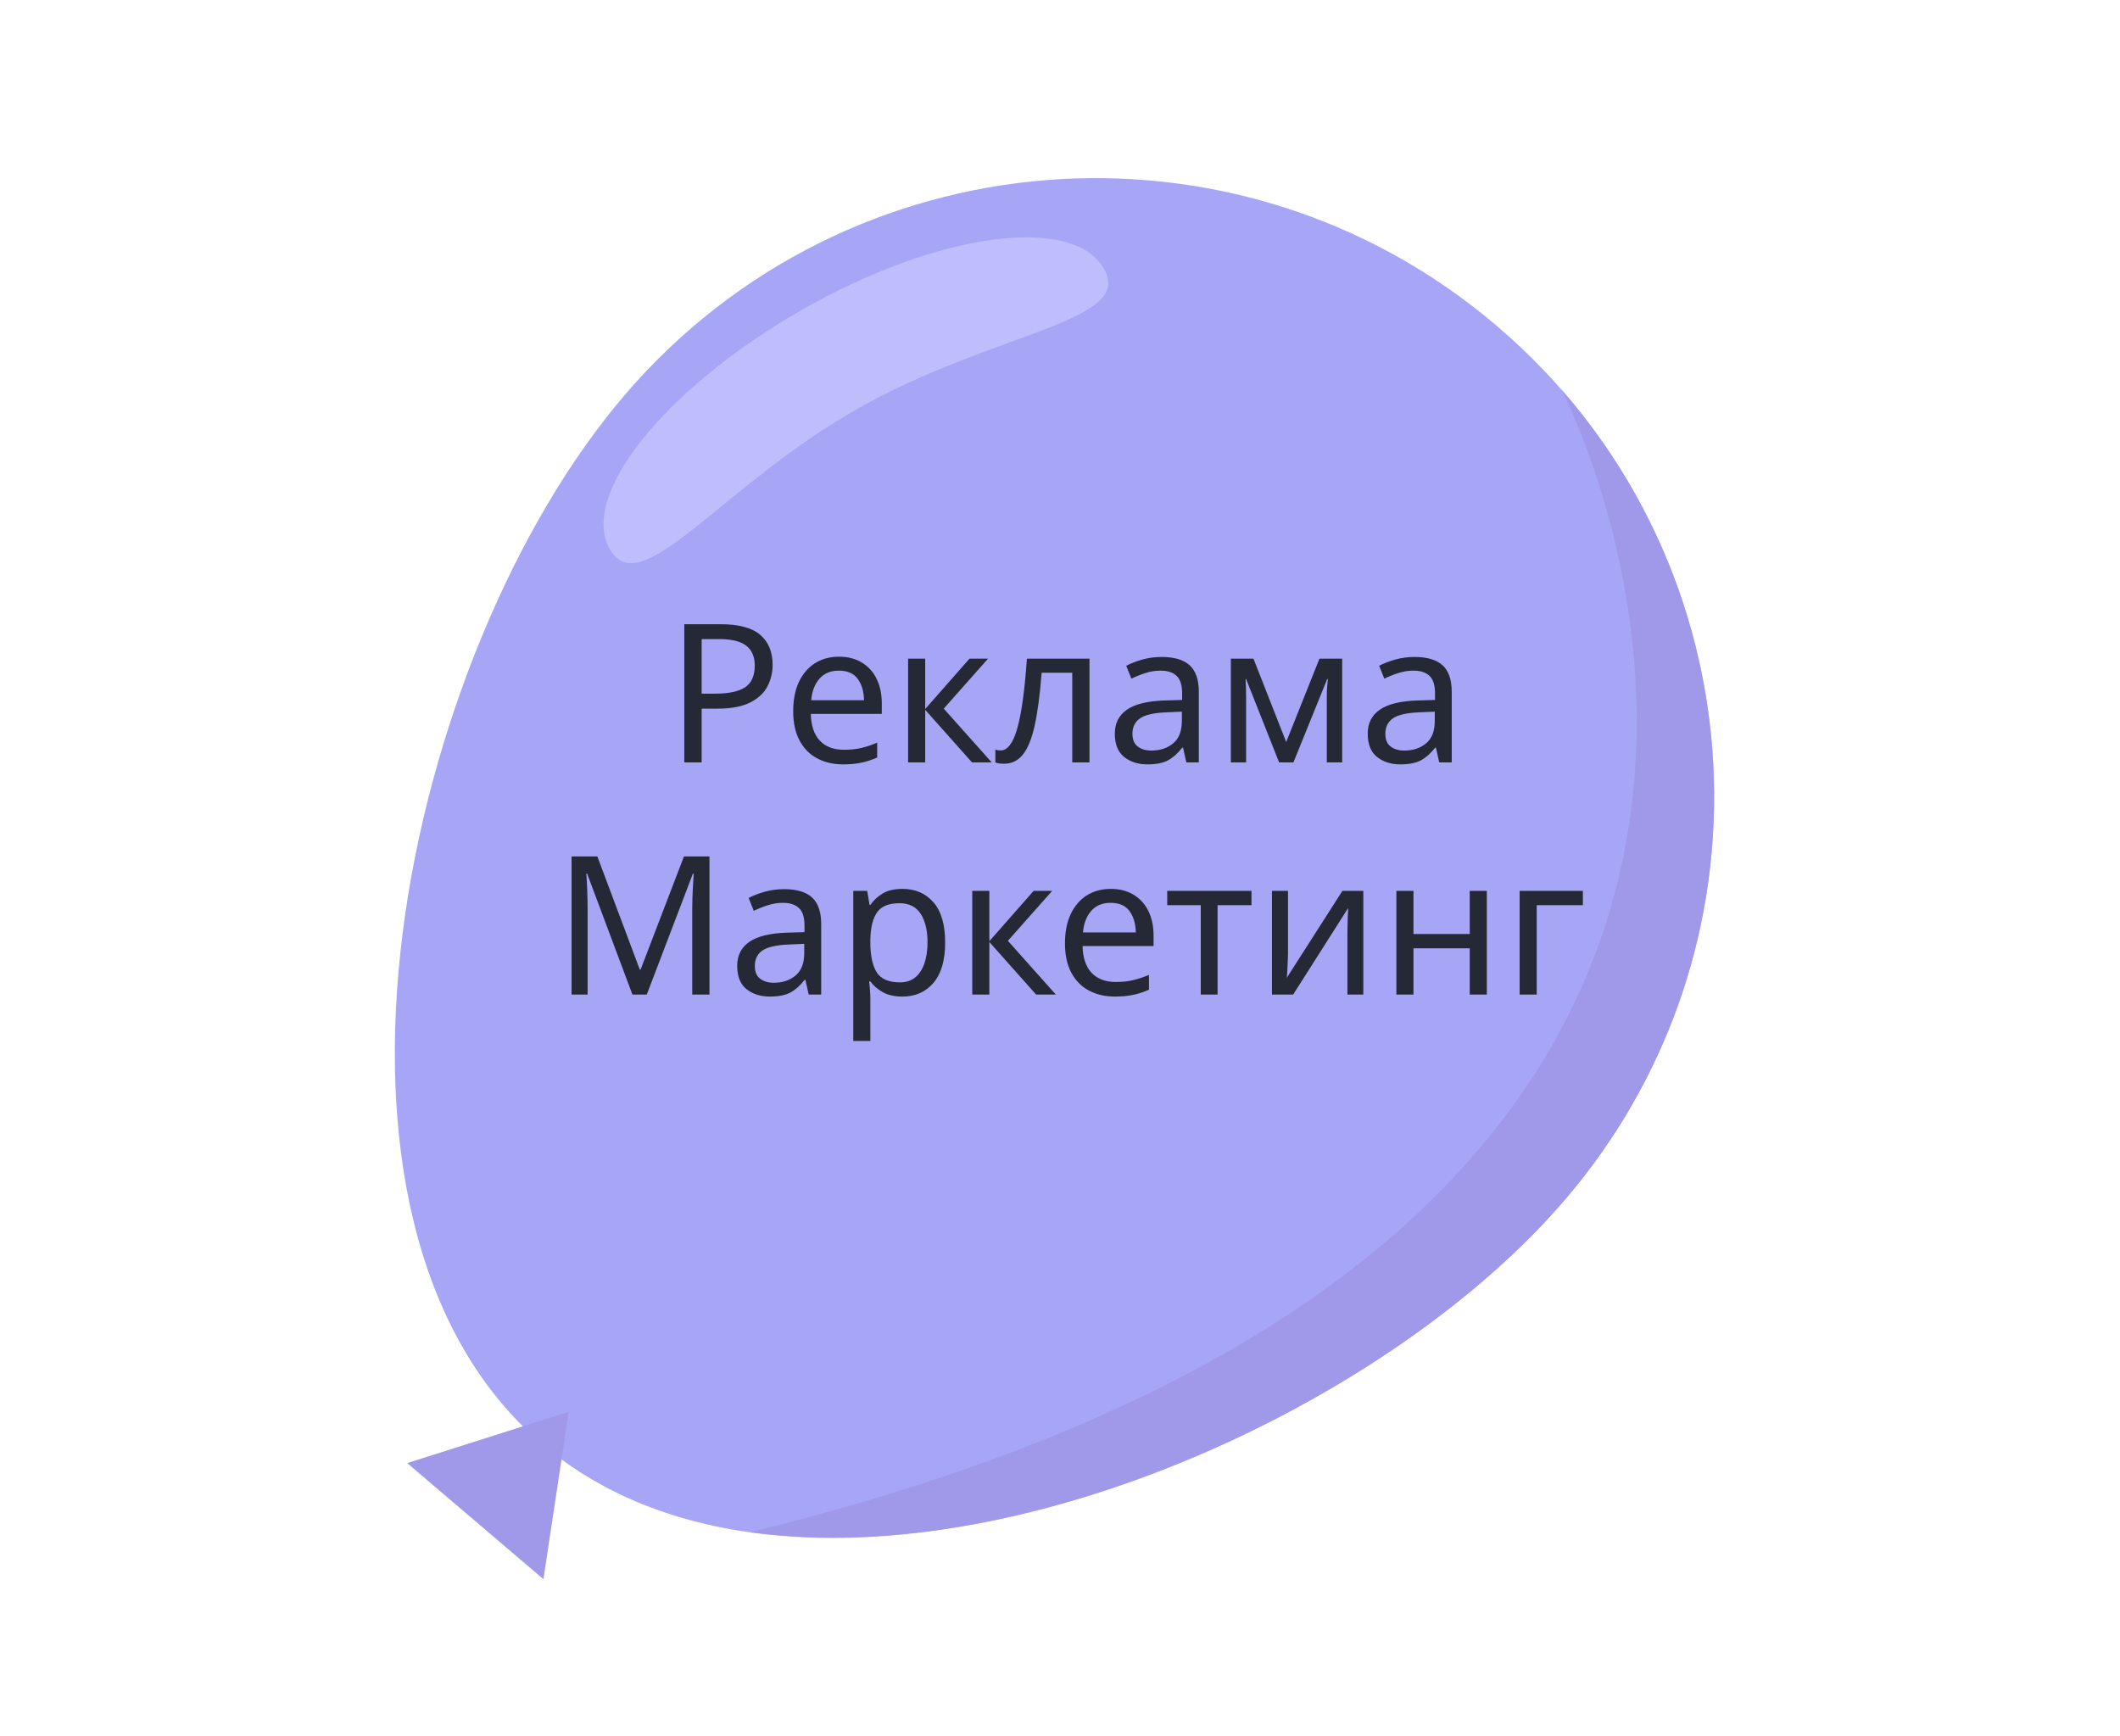
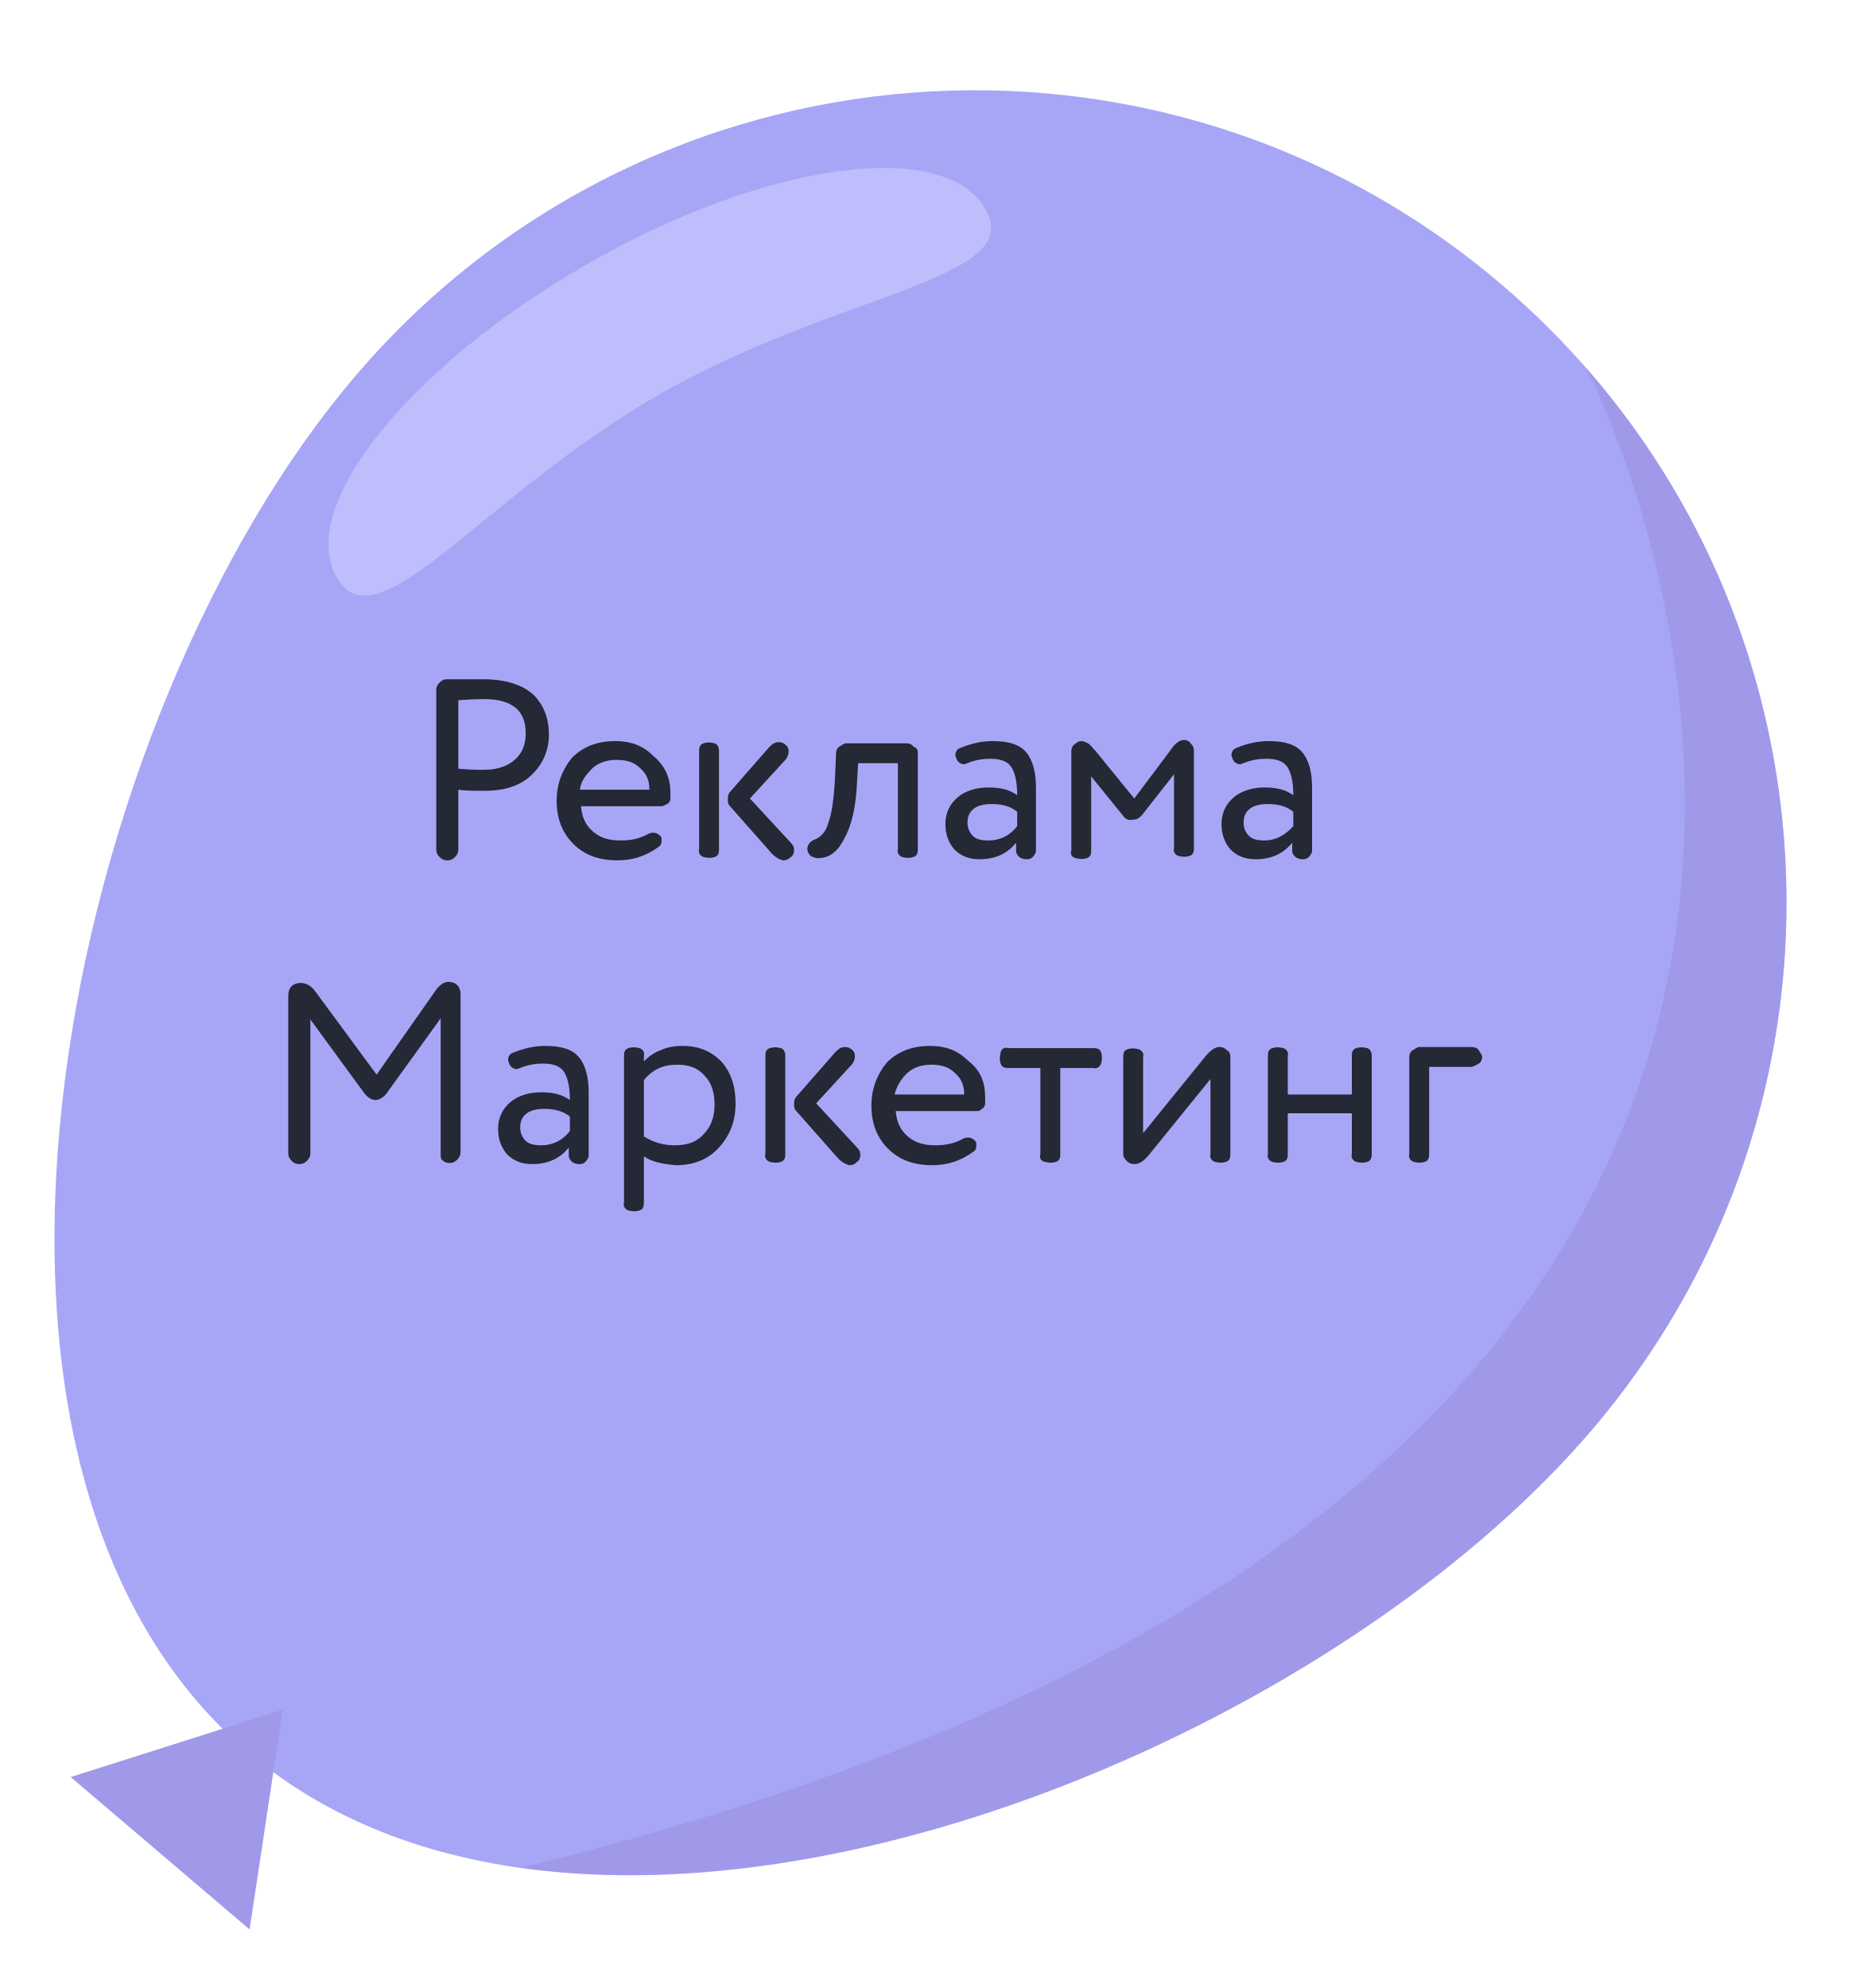
- <svg xmlns="http://www.w3.org/2000/svg" version="1.1" x="0px" y="0px" viewBox="0 0 252 206.3" enable-background="new 0 0 252 206.3" xml:space="preserve">
+ <svg xmlns="http://www.w3.org/2000/svg" version="1.1" id="Слой_1" x="0px" y="0px" viewBox="0 0 168 180" style="enable-background:new 0 0 168 180;" xml:space="preserve">
+   <style type="text/css">
+ 	.st0{fill:#A7A6F6;}
+ 	.st1{fill:#A099E9;}
+ 	.st2{fill:#BEBEFC;}
+ 	.st3{fill:none;}
+ 	.st4{enable-background:new    ;}
+ 	.st5{fill:#252835;}
+ </style>
  <g id="Sky">
</g>
  <g id="Clouds">
</g>
  <g id="Button">
</g>
  <g id="B_1">
</g>
  <g id="B2">
</g>
  <g id="B3">
</g>
  <g id="B4">
</g>
  <g id="B5">
</g>
  <g id="B6">
</g>
  <g id="B7">
</g>
  <g id="B8">
</g>
  <g id="B9">
</g>
  <g id="B10">
</g>
  <g id="B11">
</g>
  <g id="B12">
</g>
  <g id="B13">
</g>
  <g id="B14">
</g>
  <g id="B15">
</g>
  <g id="Head">
</g>
  <g id="B16">
</g>
  <g id="B17">
</g>
  <g id="B18">
</g>
  <g id="B19">
</g>
  <g id="B20">
</g>
  <g id="B21">
</g>
  <g id="B22">
</g>
  <g id="B23">
</g>
  <g id="B24">
</g>
  <g id="B25">
</g>
  <g id="B26">
</g>
  <g id="B27">
</g>
  <g id="B28">
</g>
  <g id="B29">
</g>
  <g id="B30">
</g>
  <g id="B31">
-     <path fill="#A7A6F6" d="M186.1,142.5c-26.4,30.9-90.8,55.5-121.7,29.1S47.9,77.7,74.3,46.9s72.8-34.5,103.7-8.1   S212.5,111.6,186.1,142.5z" />
-     <polygon fill="#A099E9" points="67.6,167.8 48.4,173.9 64.6,187.7  " />
-     <path fill="#A099E9" d="M186.1,142.5c24-28.1,23.2-69.1-0.5-96.2l0,0c0,0,52.4,99.5-96.4,135.8   C122.1,186.7,165.6,166.5,186.1,142.5z" />
-     <path fill="#BEBEFC" d="M101.9,48.6c-16.2,9.2-25.7,23.1-29.4,16.7s6.5-19.1,22.7-28.4s32.3-11.4,36-5   C135,38.3,118.1,39.4,101.9,48.6z" />
+     <path class="st0" d="M144.1,129.5c-26.4,30.9-90.8,55.5-121.7,29.1S5.9,64.7,32.3,33.9S105.1-0.6,136,25.8S170.5,98.6,144.1,129.5z   " />
+     <polygon class="st1" points="25.6,154.8 6.4,160.9 22.6,174.7  " />
+     <path class="st1" d="M144.1,129.5c24-28.1,23.2-69.1-0.5-96.2l0,0c0,0,52.4,99.5-96.4,135.8C80.1,173.7,123.6,153.5,144.1,129.5z" />
+     <path class="st2" d="M59.9,35.6c-16.2,9.2-25.7,23.1-29.4,16.7S37,33.2,53.2,23.9s32.3-11.4,36-5C93,25.3,76.1,26.4,59.9,35.6z" />
    <g>
-       <rect x="56.7" y="74.5" fill="none" width="129.4" height="73.8" />
-       <text transform="matrix(1 0 0 1 79.1061 90.6167)">
-         <tspan x="0" y="0" fill="#252835" font-family="'CirceRounded-Regular'" font-size="23">Реклама</tspan>
-         <tspan x="-13.4" y="27.6" fill="#252835" font-family="'CirceRounded-Regular'" font-size="23">Маркетинг</tspan>
-       </text>
+       <rect x="14.7" y="61.5" class="st3" width="129.4" height="73.8" />
+       <g class="st4">
+         <path class="st5" d="M40.5,61.5c1.9,0,3,0,3.2,0c2.1,0,3.6,0.5,4.6,1.4c0.9,0.9,1.4,2.1,1.4,3.6c0,1.4-0.5,2.6-1.5,3.6     c-1,1-2.4,1.5-4.3,1.5c-1,0-1.8,0-2.4-0.1v5.4c0,0.3-0.1,0.5-0.3,0.7c-0.2,0.2-0.4,0.3-0.7,0.3c-0.3,0-0.5-0.1-0.7-0.3     c-0.2-0.2-0.3-0.4-0.3-0.7V62.5c0-0.3,0.1-0.5,0.3-0.7C40,61.6,40.2,61.5,40.5,61.5z M41.5,63.4v6.2c1,0.1,1.7,0.1,2.3,0.1     c1.2,0,2.1-0.3,2.8-0.9c0.7-0.6,1-1.4,1-2.4c0-1-0.3-1.8-0.9-2.3s-1.5-0.8-2.8-0.8C43.6,63.3,42.8,63.3,41.5,63.4z" />
+         <path class="st5" d="M60.7,71.8c0,0.3,0,0.4,0,0.5c0,0.2-0.1,0.4-0.3,0.5C60.2,72.9,60,73,59.9,73h-7.3c0.1,1,0.4,1.7,1.1,2.3     s1.5,0.8,2.5,0.8c1,0,1.8-0.2,2.5-0.6c0.2-0.1,0.3-0.1,0.5-0.1c0.2,0,0.4,0.1,0.6,0.3c0.1,0.1,0.1,0.2,0.1,0.4     c0,0.3-0.1,0.5-0.3,0.6c-1.1,0.8-2.3,1.2-3.7,1.2c-1.7,0-3-0.5-4-1.5c-1-1-1.5-2.3-1.5-3.9c0-1.5,0.5-2.8,1.4-3.9     c1-1,2.3-1.5,3.9-1.5c1.4,0,2.5,0.4,3.4,1.3C60.2,69.3,60.7,70.4,60.7,71.8z M52.5,71.5h6.3c0-0.9-0.3-1.5-0.9-2     c-0.5-0.5-1.2-0.7-2.1-0.7c-0.9,0-1.7,0.3-2.2,0.8S52.6,70.7,52.5,71.5z" />
+         <path class="st5" d="M65.1,68v8.9c0,0.4-0.1,0.6-0.4,0.7c-0.3,0.1-0.6,0.1-1,0c-0.3-0.1-0.5-0.4-0.4-0.7V68     c0-0.4,0.1-0.6,0.4-0.7c0.3-0.1,0.6-0.1,1,0C65,67.4,65.1,67.7,65.1,68z M69.9,77.3L66.1,73c-0.2-0.2-0.2-0.4-0.2-0.7     c0-0.3,0.1-0.5,0.2-0.6l3.5-4c0.3-0.3,0.5-0.5,0.9-0.5c0.3,0,0.5,0.1,0.7,0.3c0.2,0.2,0.2,0.4,0.2,0.6c0,0.2-0.1,0.4-0.2,0.6     l-3.3,3.6l3.7,4c0.2,0.2,0.3,0.4,0.3,0.7c0,0.2-0.1,0.5-0.3,0.6c-0.2,0.2-0.4,0.3-0.7,0.3C70.5,77.8,70.2,77.6,69.9,77.3z" />
+         <path class="st5" d="M83.1,68.1v8.8c0,0.4-0.1,0.6-0.4,0.7c-0.3,0.1-0.6,0.1-1,0c-0.3-0.1-0.5-0.4-0.4-0.7v-7.8h-3.6l-0.1,1.7     c-0.1,2.3-0.5,4-1.2,5.2c-0.6,1.2-1.4,1.7-2.3,1.7c-0.3,0-0.5-0.1-0.7-0.2c-0.2-0.2-0.3-0.4-0.3-0.6c0-0.4,0.2-0.7,0.7-0.9     c0.5-0.2,1-0.7,1.2-1.5c0.3-0.8,0.5-2.1,0.6-4l0.1-2.3c0-0.2,0.1-0.5,0.3-0.6s0.4-0.3,0.6-0.3h5.5c0.2,0,0.5,0.1,0.6,0.3     C83,67.7,83.1,67.9,83.1,68.1z" />
+         <path class="st5" d="M85.6,74.6c0-1,0.4-1.8,1.1-2.4c0.7-0.6,1.7-0.9,2.8-0.9c1.1,0,1.9,0.2,2.6,0.7c0-1.2-0.2-2-0.5-2.5     s-0.9-0.8-1.9-0.8c-0.7,0-1.4,0.1-2.1,0.4c-0.1,0-0.2,0.1-0.3,0.1c-0.3,0-0.6-0.2-0.7-0.5c0-0.1-0.1-0.2-0.1-0.3     c0-0.4,0.2-0.6,0.5-0.7c1-0.4,1.9-0.6,2.9-0.6c1.4,0,2.4,0.3,3,1c0.6,0.7,0.9,1.8,0.9,3.2V77c0,0.2-0.1,0.4-0.3,0.6     c-0.2,0.2-0.4,0.2-0.6,0.2s-0.5-0.1-0.6-0.2c-0.2-0.2-0.3-0.3-0.3-0.6v-0.7c-0.8,1-1.9,1.5-3.3,1.5c-1,0-1.7-0.3-2.3-0.9     C85.9,76.3,85.6,75.6,85.6,74.6z M92.1,74.8v-1.3c-0.6-0.5-1.4-0.7-2.3-0.7c-0.6,0-1.2,0.1-1.6,0.4c-0.4,0.3-0.6,0.7-0.6,1.3     c0,0.5,0.2,0.9,0.5,1.2s0.8,0.4,1.4,0.4C90.5,76.1,91.4,75.7,92.1,74.8z" />
+         <path class="st5" d="M101.8,74l-3-3.7v6.7c0,0.4-0.1,0.6-0.4,0.7s-0.6,0.1-1,0s-0.5-0.4-0.4-0.7V68c0-0.2,0.1-0.5,0.3-0.6     c0.2-0.2,0.4-0.3,0.6-0.3c0.2,0,0.4,0.1,0.6,0.2c0.2,0.1,0.4,0.4,0.7,0.7l3.5,4.3l3.3-4.4c0.4-0.6,0.8-0.9,1.2-0.9     c0.2,0,0.5,0.1,0.6,0.3c0.2,0.2,0.3,0.4,0.3,0.6v8.9c0,0.4-0.1,0.6-0.4,0.7c-0.3,0.1-0.6,0.1-1,0c-0.3-0.1-0.5-0.4-0.4-0.7v-6.7     l-2.9,3.7c-0.2,0.2-0.4,0.4-0.7,0.4C102.2,74.3,102,74.2,101.8,74z" />
+         <path class="st5" d="M110.6,74.6c0-1,0.4-1.8,1.1-2.4c0.7-0.6,1.7-0.9,2.8-0.9c1.1,0,1.9,0.2,2.6,0.7c0-1.2-0.2-2-0.5-2.5     s-0.9-0.8-1.9-0.8c-0.7,0-1.4,0.1-2.1,0.4c-0.1,0-0.2,0.1-0.3,0.1c-0.3,0-0.6-0.2-0.7-0.5c0-0.1-0.1-0.2-0.1-0.3     c0-0.4,0.2-0.6,0.5-0.7c1-0.4,1.9-0.6,2.9-0.6c1.4,0,2.4,0.3,3,1c0.6,0.7,0.9,1.8,0.9,3.2V77c0,0.2-0.1,0.4-0.3,0.6     c-0.2,0.2-0.4,0.2-0.6,0.2s-0.5-0.1-0.6-0.2c-0.2-0.2-0.3-0.3-0.3-0.6v-0.7c-0.8,1-1.9,1.5-3.3,1.5c-1,0-1.7-0.3-2.3-0.9     C110.9,76.3,110.6,75.6,110.6,74.6z M117.1,74.8v-1.3c-0.6-0.5-1.4-0.7-2.3-0.7c-0.6,0-1.2,0.1-1.6,0.4c-0.4,0.3-0.6,0.7-0.6,1.3     c0,0.5,0.2,0.9,0.5,1.2s0.8,0.4,1.4,0.4C115.4,76.1,116.3,75.7,117.1,74.8z" />
+       </g>
+       <g class="st4">
+         <path class="st5" d="M39.9,104.4V92.2L35,99c-0.3,0.4-0.7,0.6-1,0.6s-0.7-0.2-1-0.6l-4.9-6.7v12.1c0,0.3-0.1,0.5-0.3,0.7     c-0.2,0.2-0.4,0.3-0.7,0.3c-0.3,0-0.5-0.1-0.7-0.3c-0.2-0.2-0.3-0.4-0.3-0.7V90.2c0-0.4,0.1-0.7,0.3-0.9c0.2-0.2,0.5-0.3,0.8-0.3     c0.5,0,0.9,0.2,1.3,0.7l5.6,7.6l5.4-7.7c0.3-0.4,0.7-0.7,1.1-0.7c0.3,0,0.6,0.1,0.8,0.3s0.3,0.5,0.3,0.8v14.3     c0,0.3-0.1,0.5-0.3,0.7c-0.2,0.2-0.4,0.3-0.7,0.3c-0.3,0-0.5-0.1-0.7-0.3C39.9,104.9,39.9,104.7,39.9,104.4z" />
+         <path class="st5" d="M45.1,102.2c0-1,0.4-1.8,1.1-2.4c0.7-0.6,1.7-0.9,2.8-0.9c1.1,0,1.9,0.2,2.6,0.7c0-1.2-0.2-2-0.5-2.5     c-0.3-0.5-0.9-0.8-1.9-0.8c-0.7,0-1.4,0.1-2.1,0.4c-0.1,0-0.2,0.1-0.3,0.1c-0.3,0-0.6-0.2-0.7-0.5c0-0.1-0.1-0.2-0.1-0.3     c0-0.4,0.2-0.6,0.5-0.7c1-0.4,1.9-0.6,2.9-0.6c1.4,0,2.4,0.3,3,1c0.6,0.7,0.9,1.8,0.9,3.2v5.7c0,0.2-0.1,0.4-0.3,0.6     c-0.2,0.2-0.4,0.2-0.6,0.2s-0.5-0.1-0.6-0.2c-0.2-0.2-0.3-0.3-0.3-0.6v-0.7c-0.8,1-1.9,1.5-3.3,1.5c-1,0-1.7-0.3-2.3-0.9     C45.4,103.9,45.1,103.2,45.1,102.2z M51.6,102.4v-1.3c-0.6-0.5-1.4-0.7-2.3-0.7c-0.6,0-1.2,0.1-1.6,0.4c-0.4,0.3-0.6,0.7-0.6,1.3     c0,0.5,0.2,0.9,0.5,1.2c0.3,0.3,0.8,0.4,1.4,0.4C50,103.7,50.9,103.3,51.6,102.4z" />
+         <path class="st5" d="M58.3,104.7v4.2c0,0.4-0.1,0.6-0.4,0.7c-0.3,0.1-0.6,0.1-1,0c-0.3-0.1-0.5-0.4-0.4-0.7V95.6     c0-0.4,0.1-0.6,0.4-0.7c0.3-0.1,0.6-0.1,1,0c0.3,0.1,0.5,0.4,0.4,0.7v0.5c0.4-0.4,0.9-0.8,1.5-1c0.6-0.3,1.3-0.4,2-0.4     c1.5,0,2.6,0.5,3.5,1.4c0.9,1,1.3,2.3,1.3,3.8c0,1.6-0.5,2.9-1.5,4c-1,1.1-2.3,1.6-3.9,1.6C60,105.4,59,105.2,58.3,104.7z      M58.3,97.8v5.1c0.8,0.5,1.7,0.8,2.8,0.8c1.1,0,2-0.3,2.6-1c0.7-0.7,1-1.6,1-2.7c0-1.1-0.3-2-0.9-2.6c-0.6-0.7-1.4-1-2.5-1     C60.1,96.4,59.1,96.8,58.3,97.8z" />
+         <path class="st5" d="M71.1,95.6v8.9c0,0.4-0.1,0.6-0.4,0.7c-0.3,0.1-0.6,0.1-1,0c-0.3-0.1-0.5-0.4-0.4-0.7v-8.9     c0-0.4,0.1-0.6,0.4-0.7c0.3-0.1,0.6-0.1,1,0C71,95,71.1,95.3,71.1,95.6z M75.9,104.9l-3.8-4.3c-0.2-0.2-0.2-0.4-0.2-0.7     c0-0.3,0.1-0.5,0.2-0.6l3.5-4c0.3-0.3,0.5-0.5,0.9-0.5c0.3,0,0.5,0.1,0.7,0.3c0.2,0.2,0.2,0.4,0.2,0.6c0,0.2-0.1,0.4-0.2,0.6     l-3.3,3.6l3.7,4c0.2,0.2,0.3,0.4,0.3,0.7c0,0.2-0.1,0.5-0.3,0.6c-0.2,0.2-0.4,0.3-0.7,0.3C76.5,105.4,76.2,105.2,75.9,104.9z" />
+         <path class="st5" d="M89.2,99.4c0,0.3,0,0.4,0,0.5c0,0.2-0.1,0.4-0.3,0.5c-0.2,0.2-0.3,0.2-0.5,0.2h-7.3c0.1,1,0.4,1.7,1.1,2.3     s1.5,0.8,2.5,0.8c1,0,1.8-0.2,2.5-0.6c0.2-0.1,0.3-0.1,0.5-0.1c0.2,0,0.4,0.1,0.6,0.3c0.1,0.1,0.1,0.2,0.1,0.4     c0,0.3-0.1,0.5-0.3,0.6c-1.1,0.8-2.3,1.2-3.7,1.2c-1.7,0-3-0.5-4-1.5c-1-1-1.5-2.3-1.5-3.9c0-1.5,0.5-2.8,1.4-3.9     c1-1,2.3-1.5,3.9-1.5c1.4,0,2.5,0.4,3.4,1.3C88.8,96.9,89.2,98,89.2,99.4z M81,99.1h6.3c0-0.9-0.3-1.5-0.9-2     c-0.5-0.5-1.2-0.7-2.1-0.7c-0.9,0-1.7,0.3-2.2,0.8S81.2,98.3,81,99.1z" />
+         <path class="st5" d="M96,96.7v7.8c0,0.4-0.1,0.6-0.4,0.7c-0.3,0.1-0.6,0.1-1,0s-0.5-0.4-0.4-0.7v-7.8h-2.9     c-0.4,0-0.6-0.1-0.7-0.4c-0.1-0.3-0.1-0.6,0-1s0.4-0.5,0.7-0.4h7.7c0.4,0,0.6,0.1,0.7,0.4s0.1,0.6,0,1c-0.1,0.3-0.4,0.5-0.7,0.4     H96z" />
+         <path class="st5" d="M111.4,95.7v8.8c0,0.4-0.1,0.6-0.4,0.7s-0.6,0.1-1,0c-0.3-0.1-0.5-0.4-0.4-0.7v-6.8l-5.6,6.9     c-0.5,0.6-0.9,0.8-1.3,0.8c-0.3,0-0.5-0.1-0.7-0.3c-0.2-0.2-0.3-0.4-0.3-0.6v-8.8c0-0.4,0.1-0.6,0.4-0.7c0.3-0.1,0.6-0.1,1,0     c0.3,0.1,0.5,0.4,0.4,0.7v6.9l5.6-6.9c0.5-0.6,0.9-0.9,1.3-0.9c0.3,0,0.5,0.1,0.7,0.3C111.3,95.2,111.4,95.4,111.4,95.7z" />
+         <path class="st5" d="M124.2,95.6v8.9c0,0.4-0.1,0.6-0.4,0.7s-0.6,0.1-1,0c-0.3-0.1-0.5-0.4-0.4-0.7v-3.7h-5.8v3.7     c0,0.4-0.1,0.6-0.4,0.7c-0.3,0.1-0.6,0.1-1,0c-0.3-0.1-0.5-0.4-0.4-0.7v-8.9c0-0.4,0.1-0.6,0.4-0.7c0.3-0.1,0.6-0.1,1,0     c0.3,0.1,0.5,0.4,0.4,0.7v3.5h5.8v-3.5c0-0.4,0.1-0.6,0.4-0.7c0.3-0.1,0.6-0.1,1,0C124.1,95,124.2,95.3,124.2,95.6z" />
+         <path class="st5" d="M133.2,96.6h-3.8v7.9c0,0.4-0.1,0.6-0.4,0.7c-0.3,0.1-0.6,0.1-1,0c-0.3-0.1-0.5-0.4-0.4-0.7v-8.8     c0-0.2,0.1-0.5,0.3-0.6s0.4-0.3,0.6-0.3h4.8c0.2,0,0.5,0.1,0.6,0.3s0.3,0.4,0.3,0.6c0,0.2-0.1,0.5-0.3,0.6S133.4,96.6,133.2,96.6     z" />
+       </g>
    </g>
  </g>
  <g id="B32">
</g>
  <g id="B33">
</g>
</svg>
